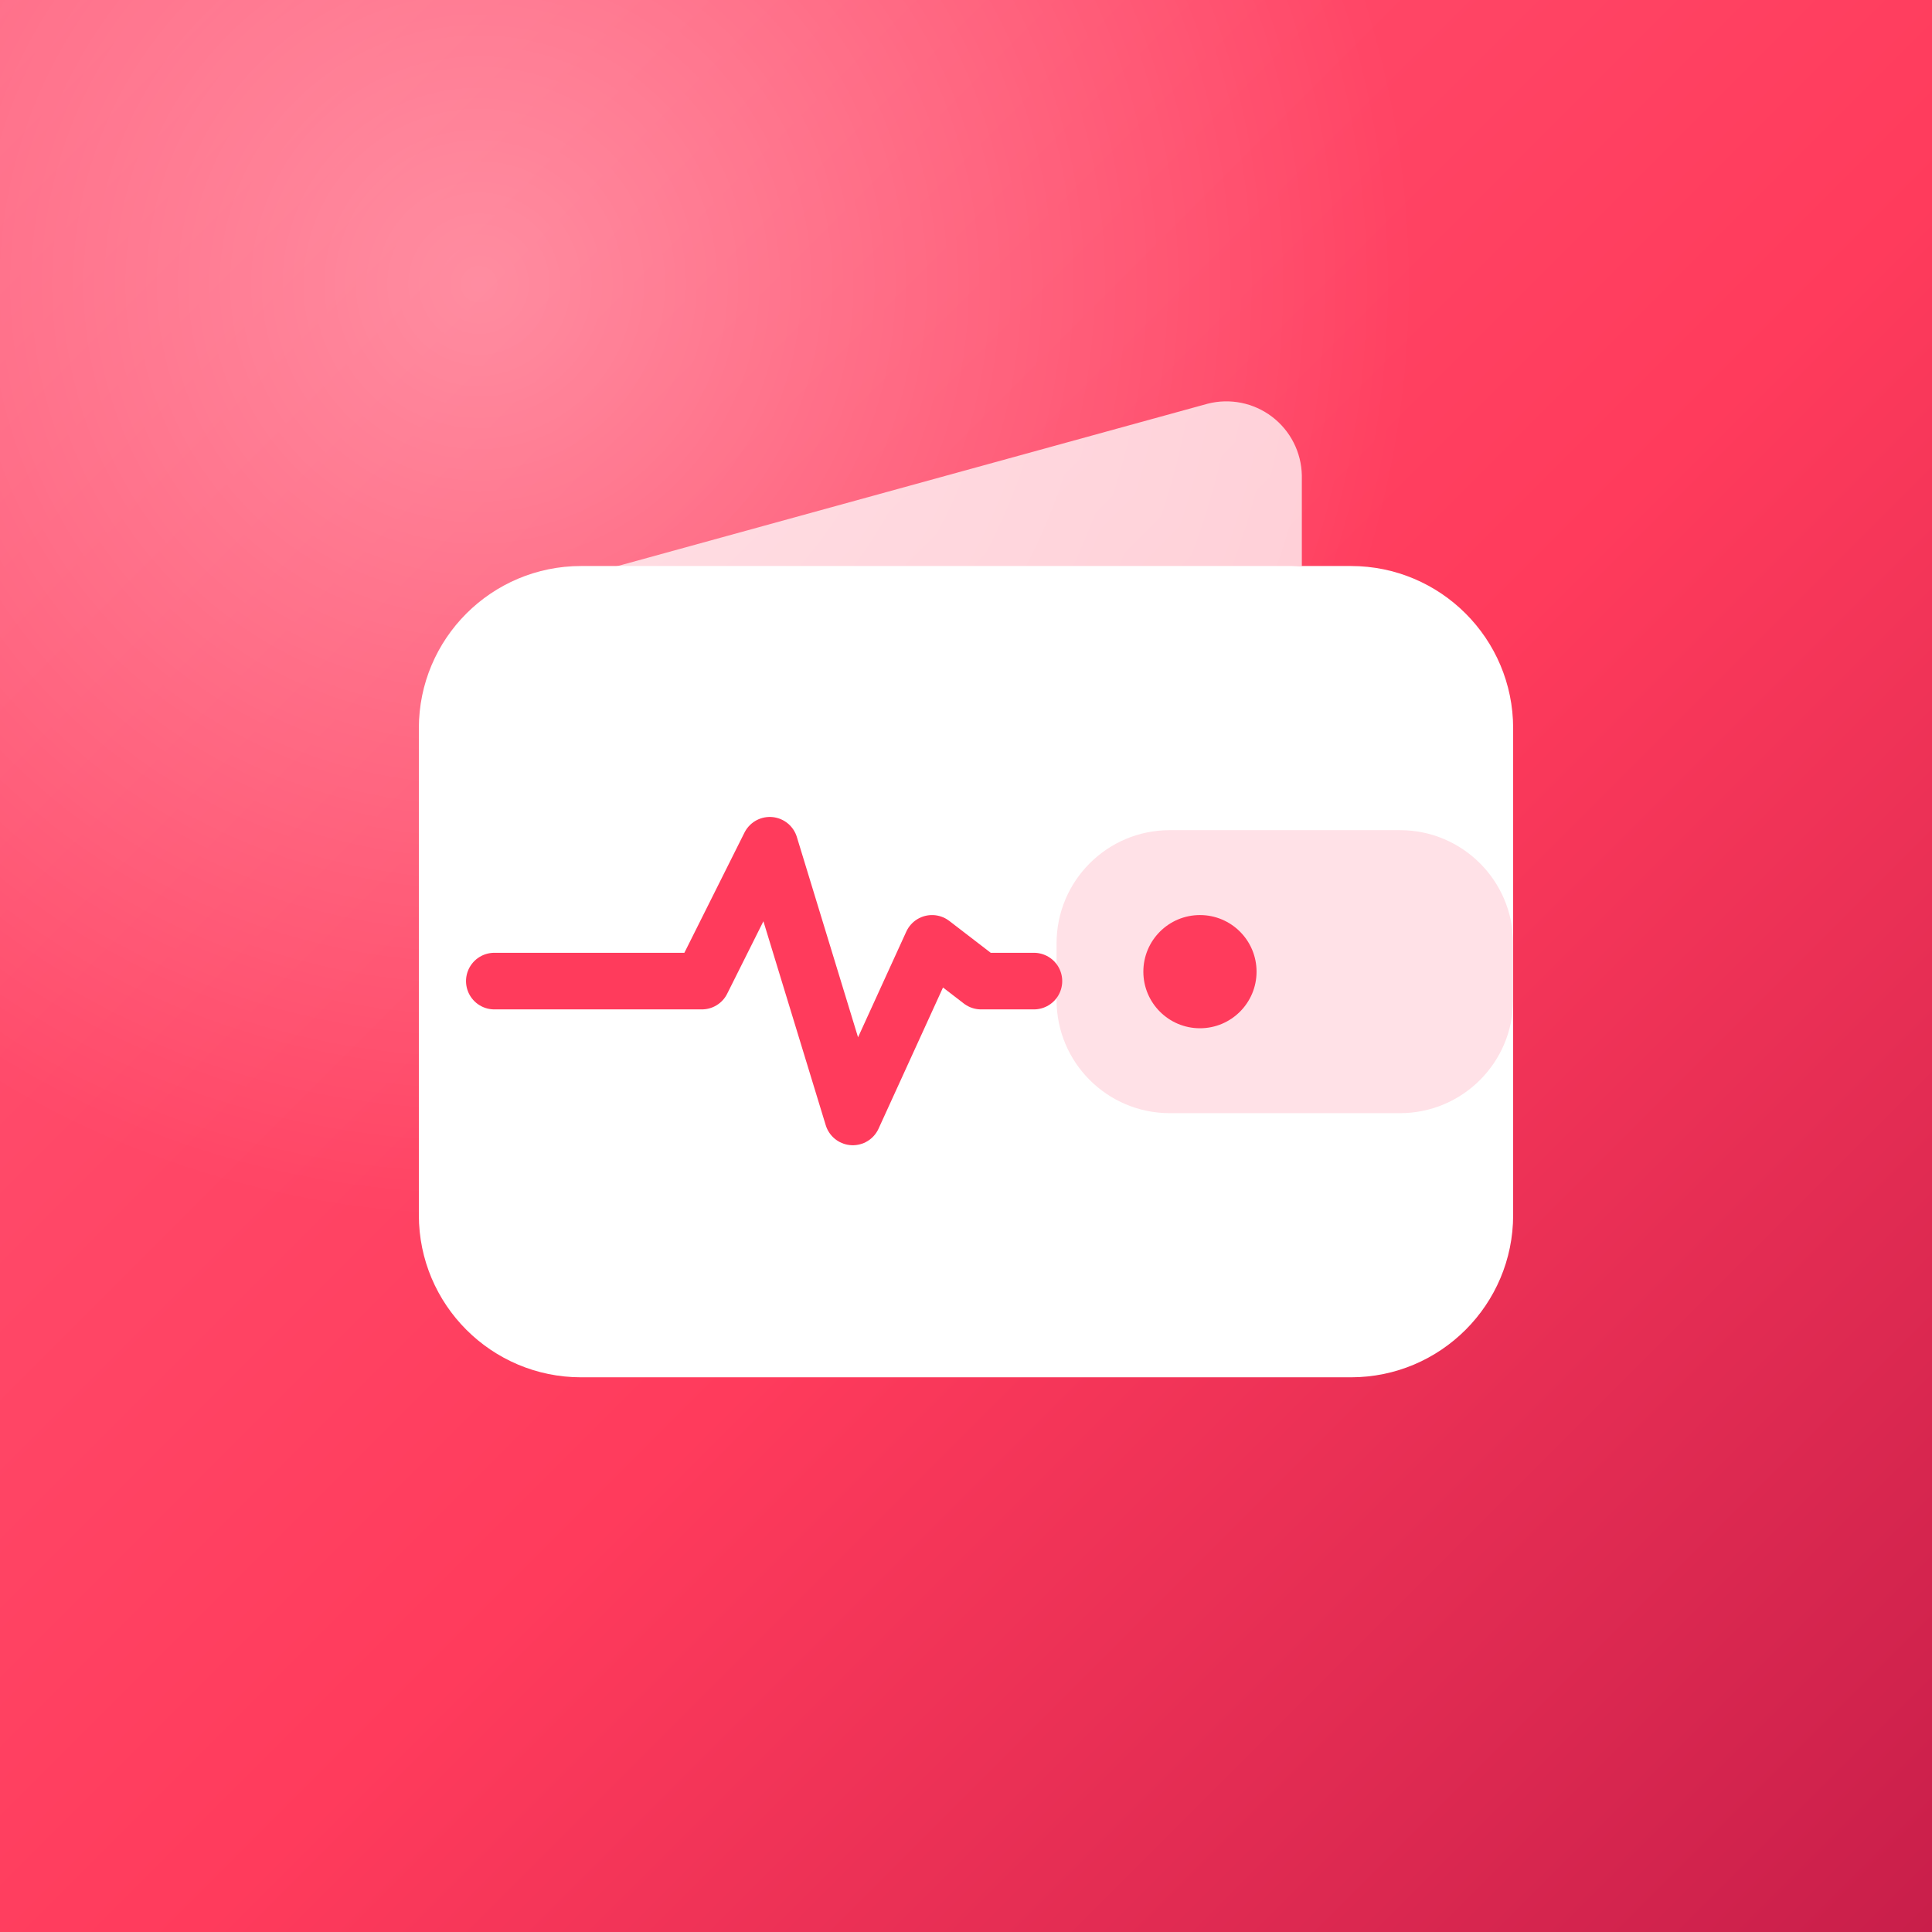
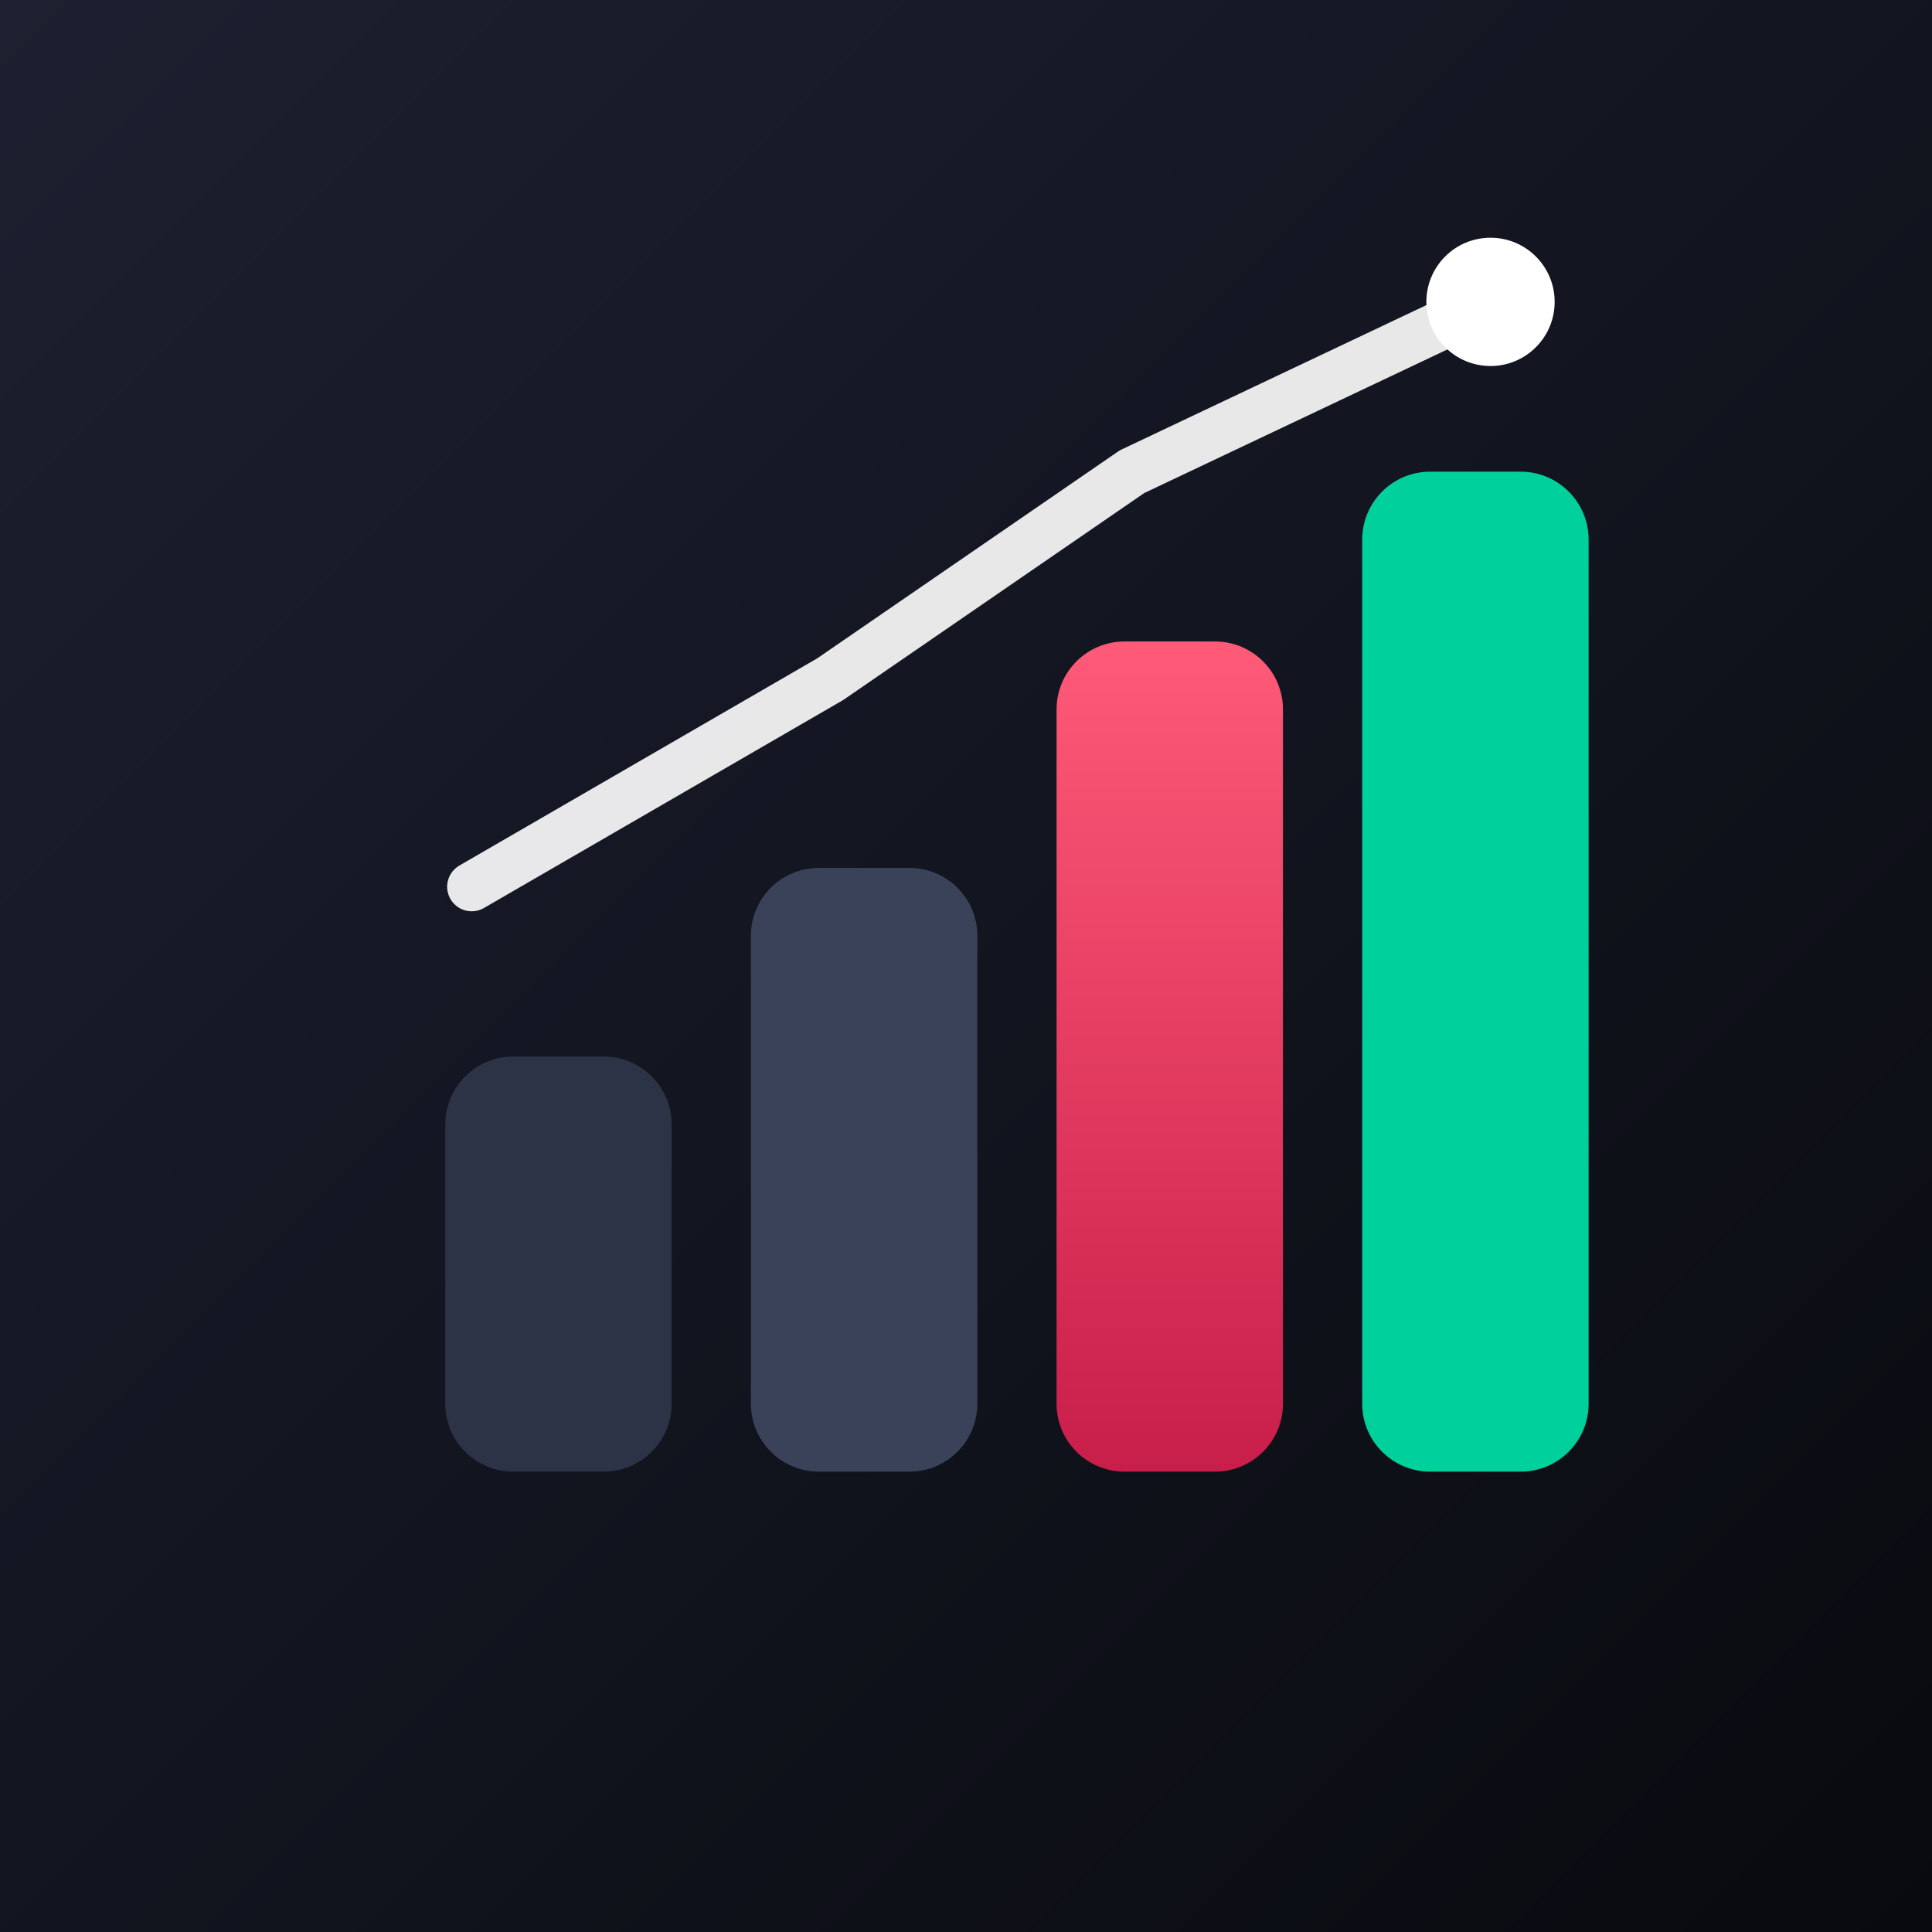
<svg xmlns="http://www.w3.org/2000/svg" viewBox="0 0 1024 1024">
  <defs>
-     <linearGradient id="g" x1="0" y1="0" x2="1" y2="1">
-       <stop offset="0" stop-color="#FF5A78" />
-       <stop offset=".55" stop-color="#FF3B5C" />
-       <stop offset="1" stop-color="#C81E4A" />
+     <linearGradient id="bg" x1="0" y1="0" x2="1" y2="1">
+       <stop offset="0" stop-color="#1C2030" />
+       <stop offset="1" stop-color="#090A0F" />
    </linearGradient>
-     <radialGradient id="h" cx=".25" cy=".15" r=".8">
-       <stop offset="0" stop-color="#fff" stop-opacity=".35" />
-       <stop offset=".6" stop-color="#fff" stop-opacity="0" />
-     </radialGradient>
+     <linearGradient id="b1" x1="0" y1="1" x2="0" y2="0">
+       <stop offset="0" stop-color="#C81E4A" />
+       <stop offset="1" stop-color="#FF5A78" />
+     </linearGradient>
  </defs>
-   <rect width="1024" height="1024" fill="url(#g)" />
-   <rect width="1024" height="1024" fill="url(#h)" />
-   <rect x="222" y="300" width="580" height="430" rx="86" fill="#fff" />
-   <path d="M262 318 L640 214 a40 40 0 0 1 50 38 L690 300 Z" fill="#fff" opacity=".75" />
-   <rect x="560" y="440" width="242" height="150" rx="60" fill="#FFE1E7" />
-   <circle cx="636" cy="515" r="30" fill="#FF3B5C" />
-   <path d="M262 520 H372 L408 448 L452 592 L494 500 L520 520 H548" fill="none" stroke="#FF3B5C" stroke-width="30" stroke-linecap="round" stroke-linejoin="round" />
+   <rect width="1024" height="1024" fill="url(#bg)" />
+   <rect x="236" y="560" width="120" height="220" rx="36" fill="#2C3346" />
+   <rect x="398" y="460" width="120" height="320" rx="36" fill="#3A4259" />
+   <rect x="560" y="340" width="120" height="440" rx="36" fill="url(#b1)" />
+   <rect x="722" y="250" width="120" height="530" rx="36" fill="#00D09C" />
+   <path d="M250 470 L440 360 L600 250 L790 160" fill="none" stroke="#fff" stroke-width="26" stroke-linecap="round" stroke-linejoin="round" opacity=".9" />
+   <circle cx="790" cy="160" r="34" fill="#fff" />
</svg>
